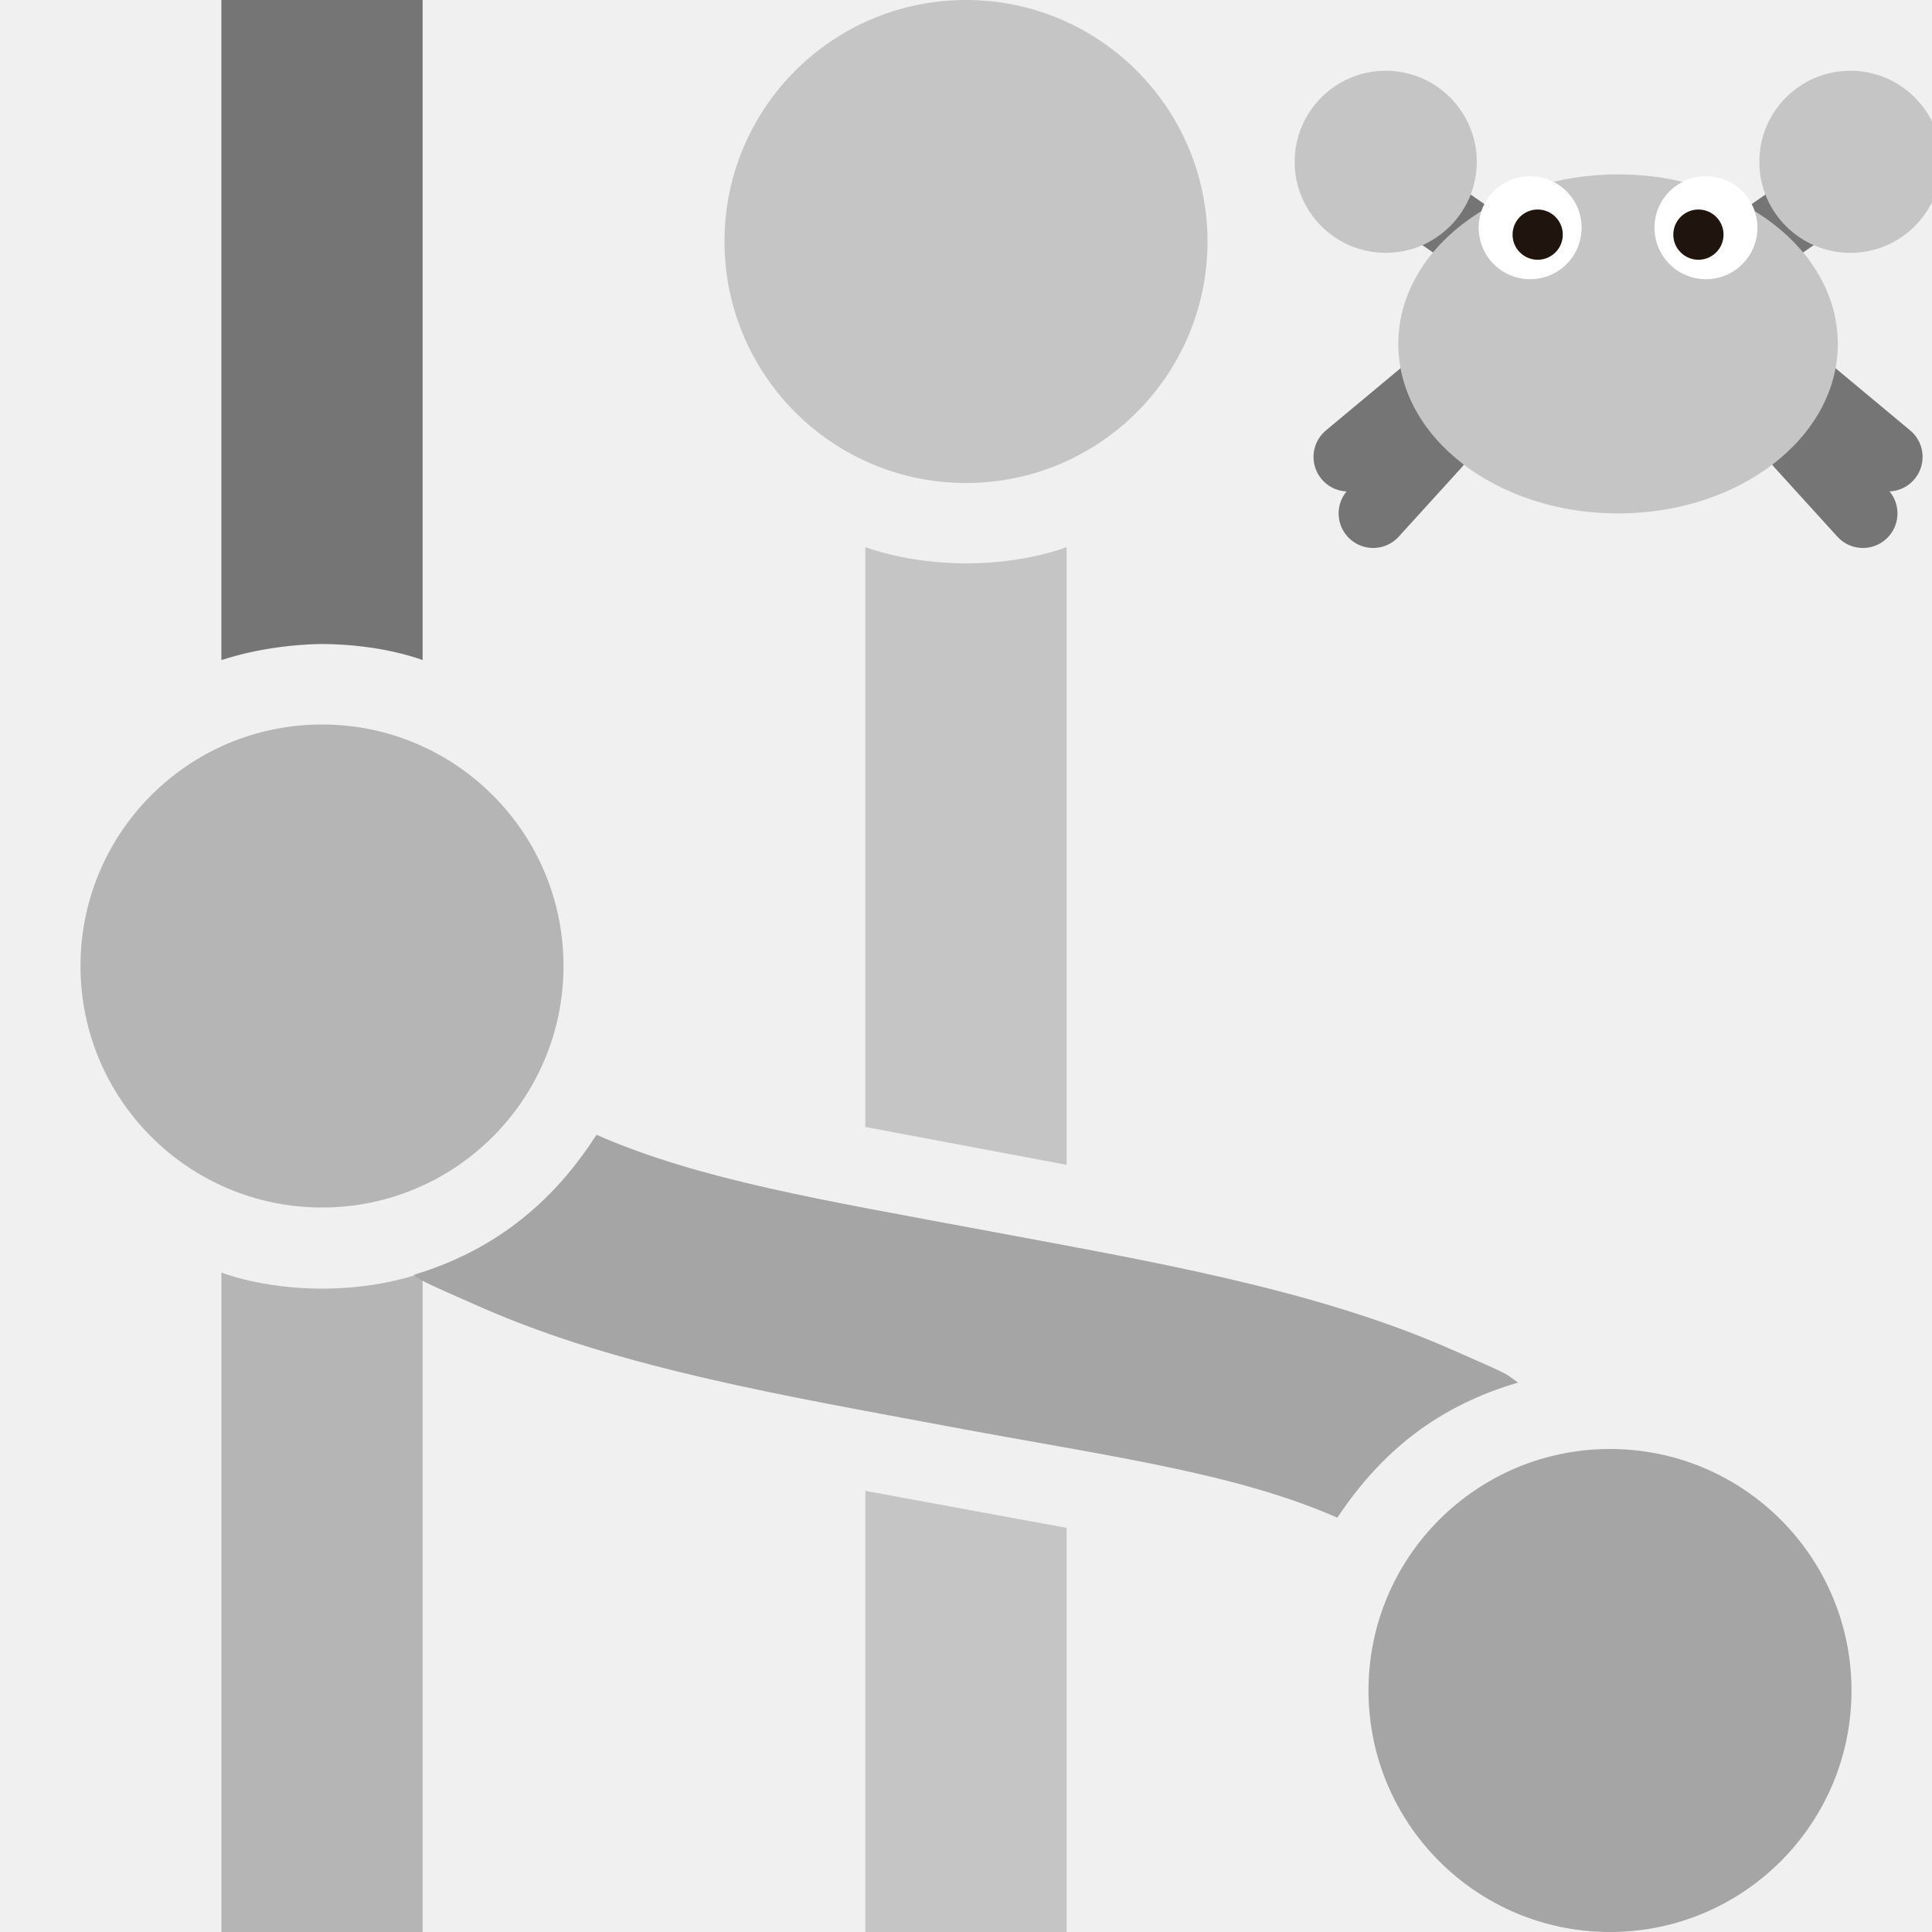
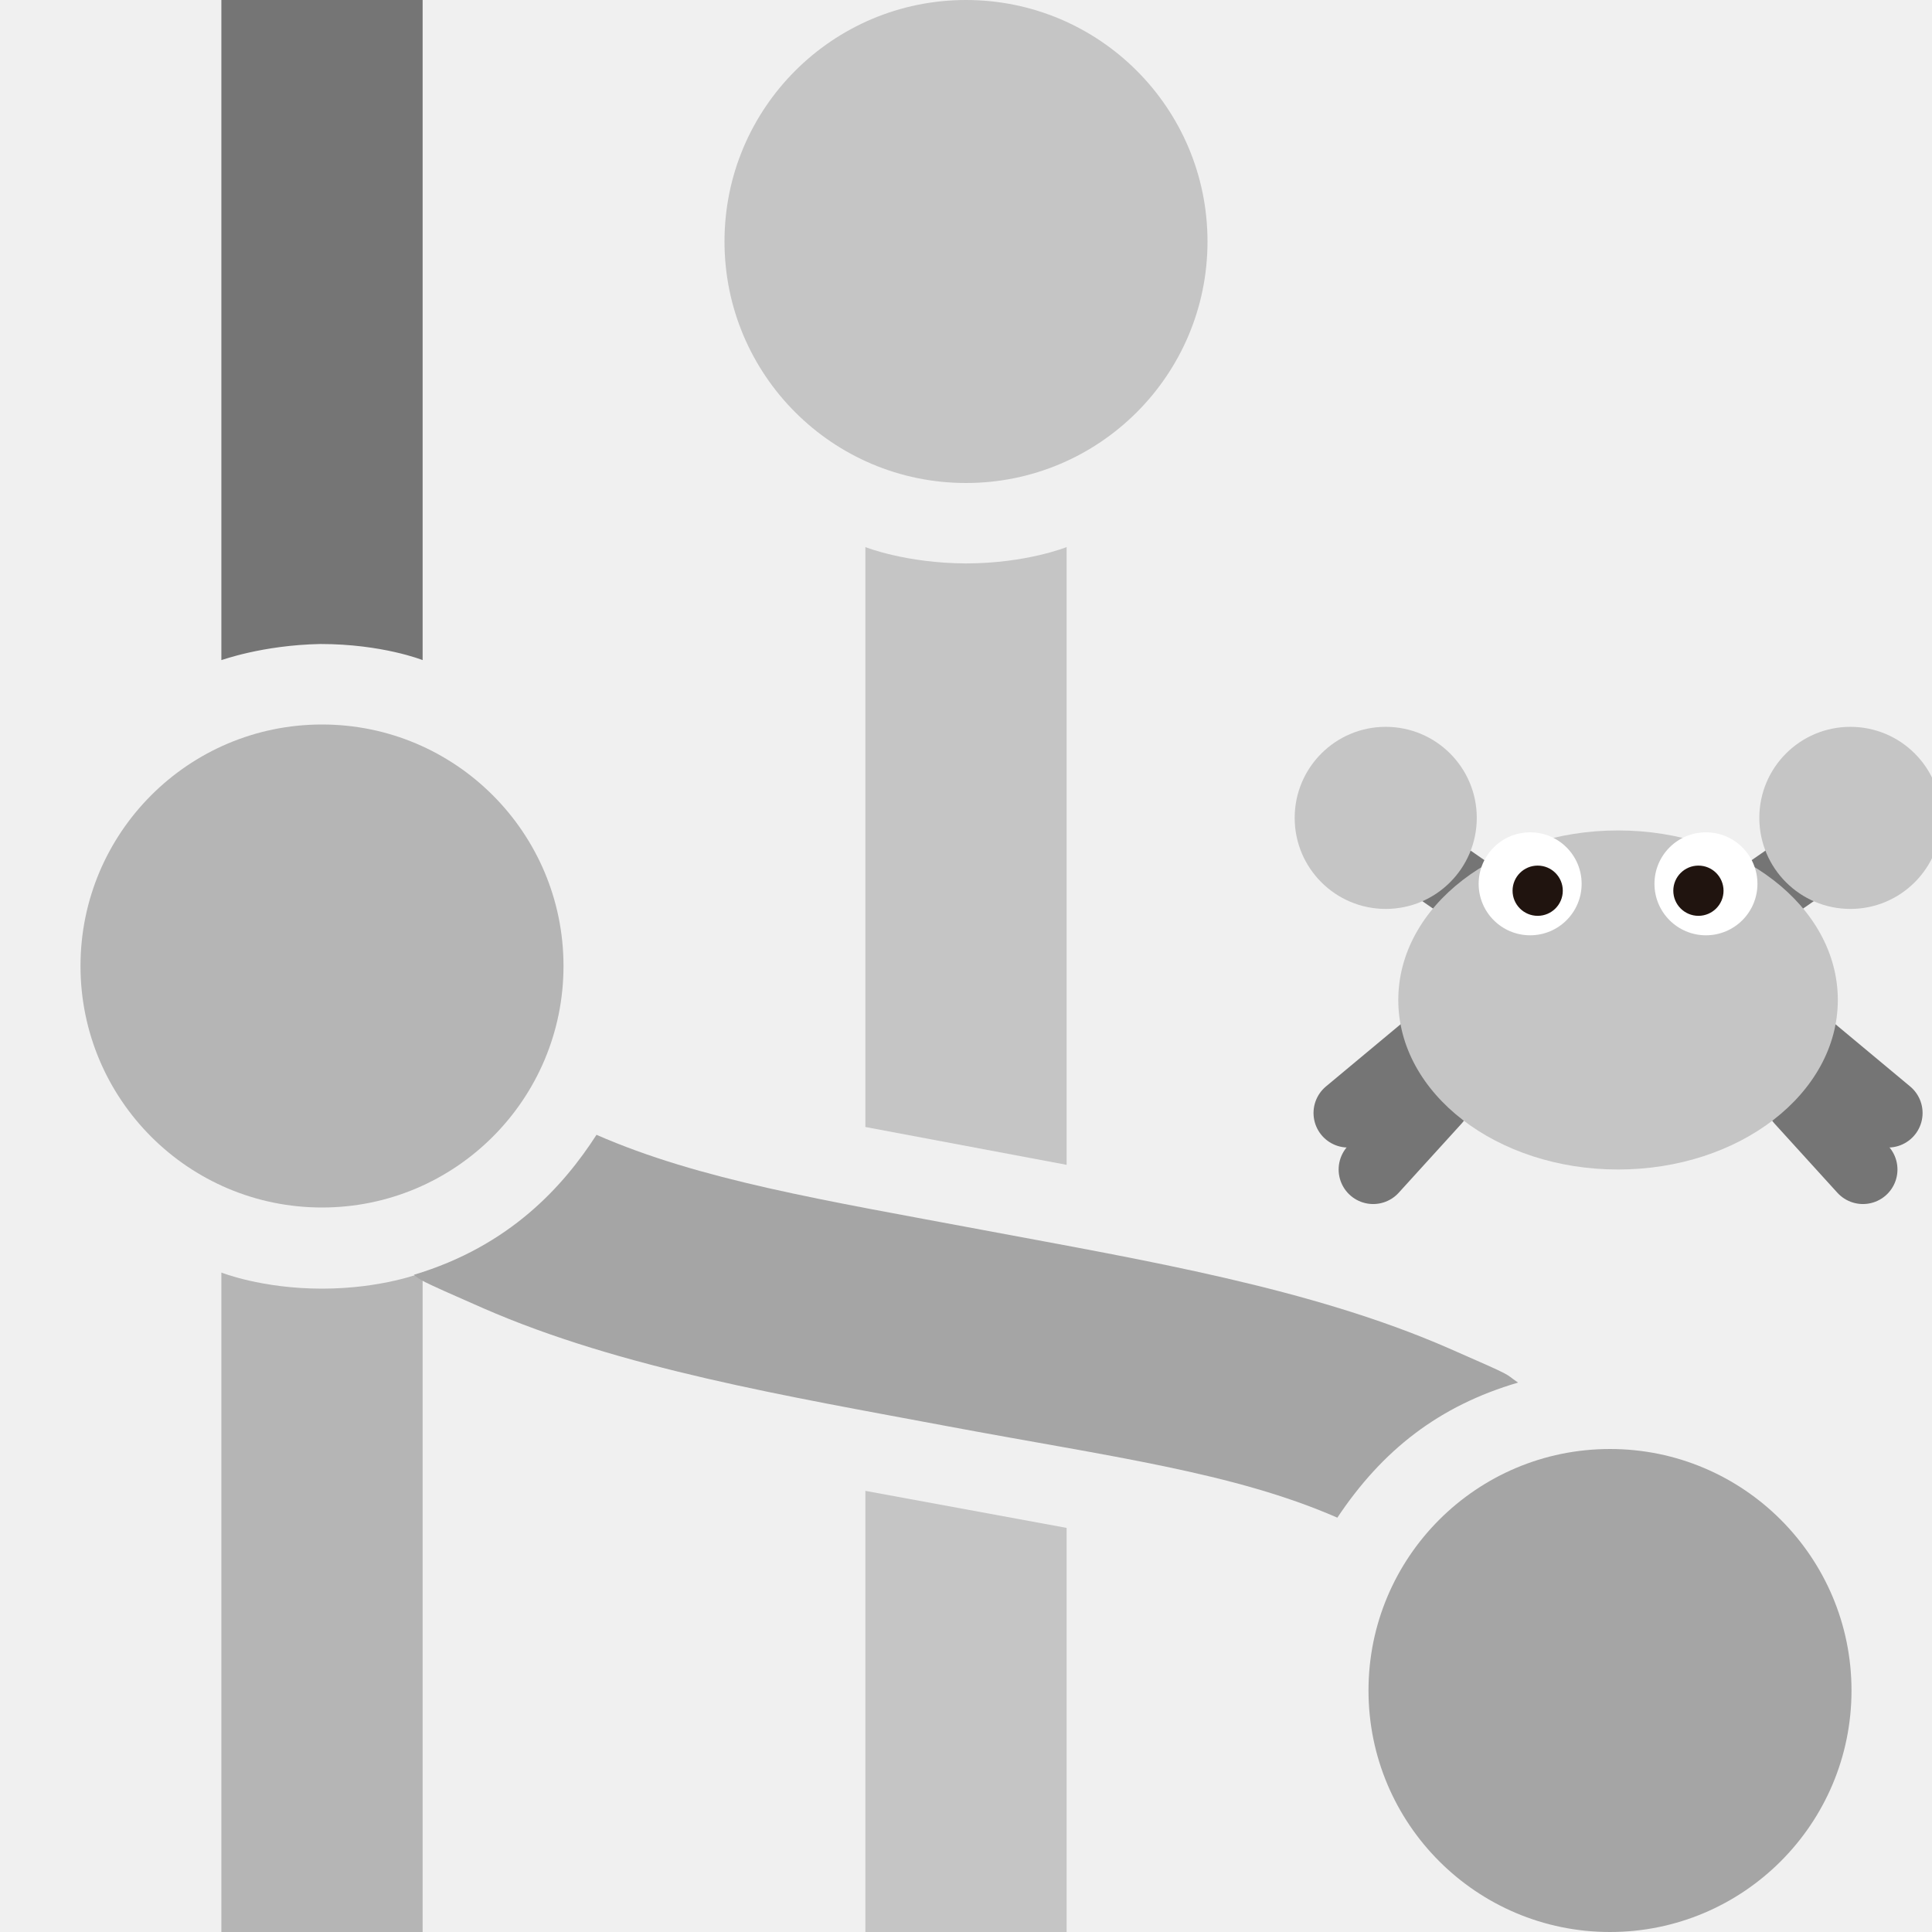
<svg xmlns="http://www.w3.org/2000/svg" width="24" height="24">
  <style>path,circle{fill-opacity:1;fill-rule:nonzero;stroke:none;}</style>
  <path style="fill:#b5b5b5" d="m 2.75,15.808 c 0,0 0.5,0.2 1.25,0.2 0.75,0 1.25,-0.2 1.25,-0.2 l 0,8.192 -2.5,0 z" />
  <path style="fill:#c5c5c5" d="m 10.75,6.796 c 0,0 0.5,0.2 1.25,0.203 0.75,-8.355e-4 1.25,-0.203 1.25,-0.203 L 13.25,14.47 10.75,14 z" />
  <path style="fill:#c5c5c5" d="m 10.75,18.52 2.5,0.46 0,5.02 -2.5,0 z" />
  <path style="fill:#757575" d="m 2.75,0 2.5,0 0,8.2 C 5.25,8.2 4.75,8 3.978,8 3.25,8.015 2.75,8.203 2.75,8.2 z" />
  <path style="fill:#a5a5a5" d="M 5.141,15.836 C 5.235,15.906 5.143,15.875 6,16.25 c 1.714,0.75 3.781,1.094 5.781,1.469 2,0.375 3.546,0.571 4.832,1.134 0.56,-0.84 1.263,-1.39 2.245,-1.678 C 18.668,17.046 18.857,17.125 18,16.75 c -1.714,-0.75 -3.781,-1.094 -5.781,-1.469 -2,-0.375 -3.523,-0.621 -4.809,-1.184 -0.407,0.632 -1.074,1.382 -2.269,1.739 z" />
  <circle style="fill:#b5b5b5" cx="4" cy="12" r="3" />
  <circle style="fill:#c5c5c5" cx="12" cy="3" r="3" />
  <circle style="fill:#a5a5a5" cx="20" cy="21" r="3" />
-   <g transform="translate(16.2 0.45) scale(0.78)">
+   <g transform="translate(16.2 8.6) scale(0.78)">
    <path style="fill:none;stroke:#757575;stroke-width:1.1;stroke-linecap:round" d="M 3.1 3.5 L 1.8 2.6" />
    <path style="fill:none;stroke:#757575;stroke-width:1.1;stroke-linecap:round" d="M 6.9 3.5 L 8.2 2.6" />
    <path style="fill:none;stroke:#757575;stroke-width:1.1;stroke-linecap:round" d="M 1.9 5.7 L 0.7 6.7" />
    <path style="fill:none;stroke:#757575;stroke-width:1.1;stroke-linecap:round" d="M 2.1 6.5 L 1.1 7.6" />
    <path style="fill:none;stroke:#757575;stroke-width:1.1;stroke-linecap:round" d="M 8.1 5.7 L 9.3 6.7" />
    <path style="fill:none;stroke:#757575;stroke-width:1.1;stroke-linecap:round" d="M 7.9 6.5 L 8.9 7.6" />
    <circle cx="1.3" cy="2" r="1.45" fill="#c5c5c5" />
    <circle cx="8.7" cy="2" r="1.45" fill="#c5c5c5" />
    <ellipse cx="5" cy="4.9" rx="3.5" ry="2.7" fill="#c5c5c5" />
    <circle cx="3.6" cy="3.05" r="0.82" fill="#ffffff" />
    <circle cx="6.4" cy="3.05" r="0.82" fill="#ffffff" />
    <circle cx="3.72" cy="3.16" r="0.4" fill="#20140f" />
    <circle cx="6.28" cy="3.16" r="0.4" fill="#20140f" />
  </g>
</svg>
